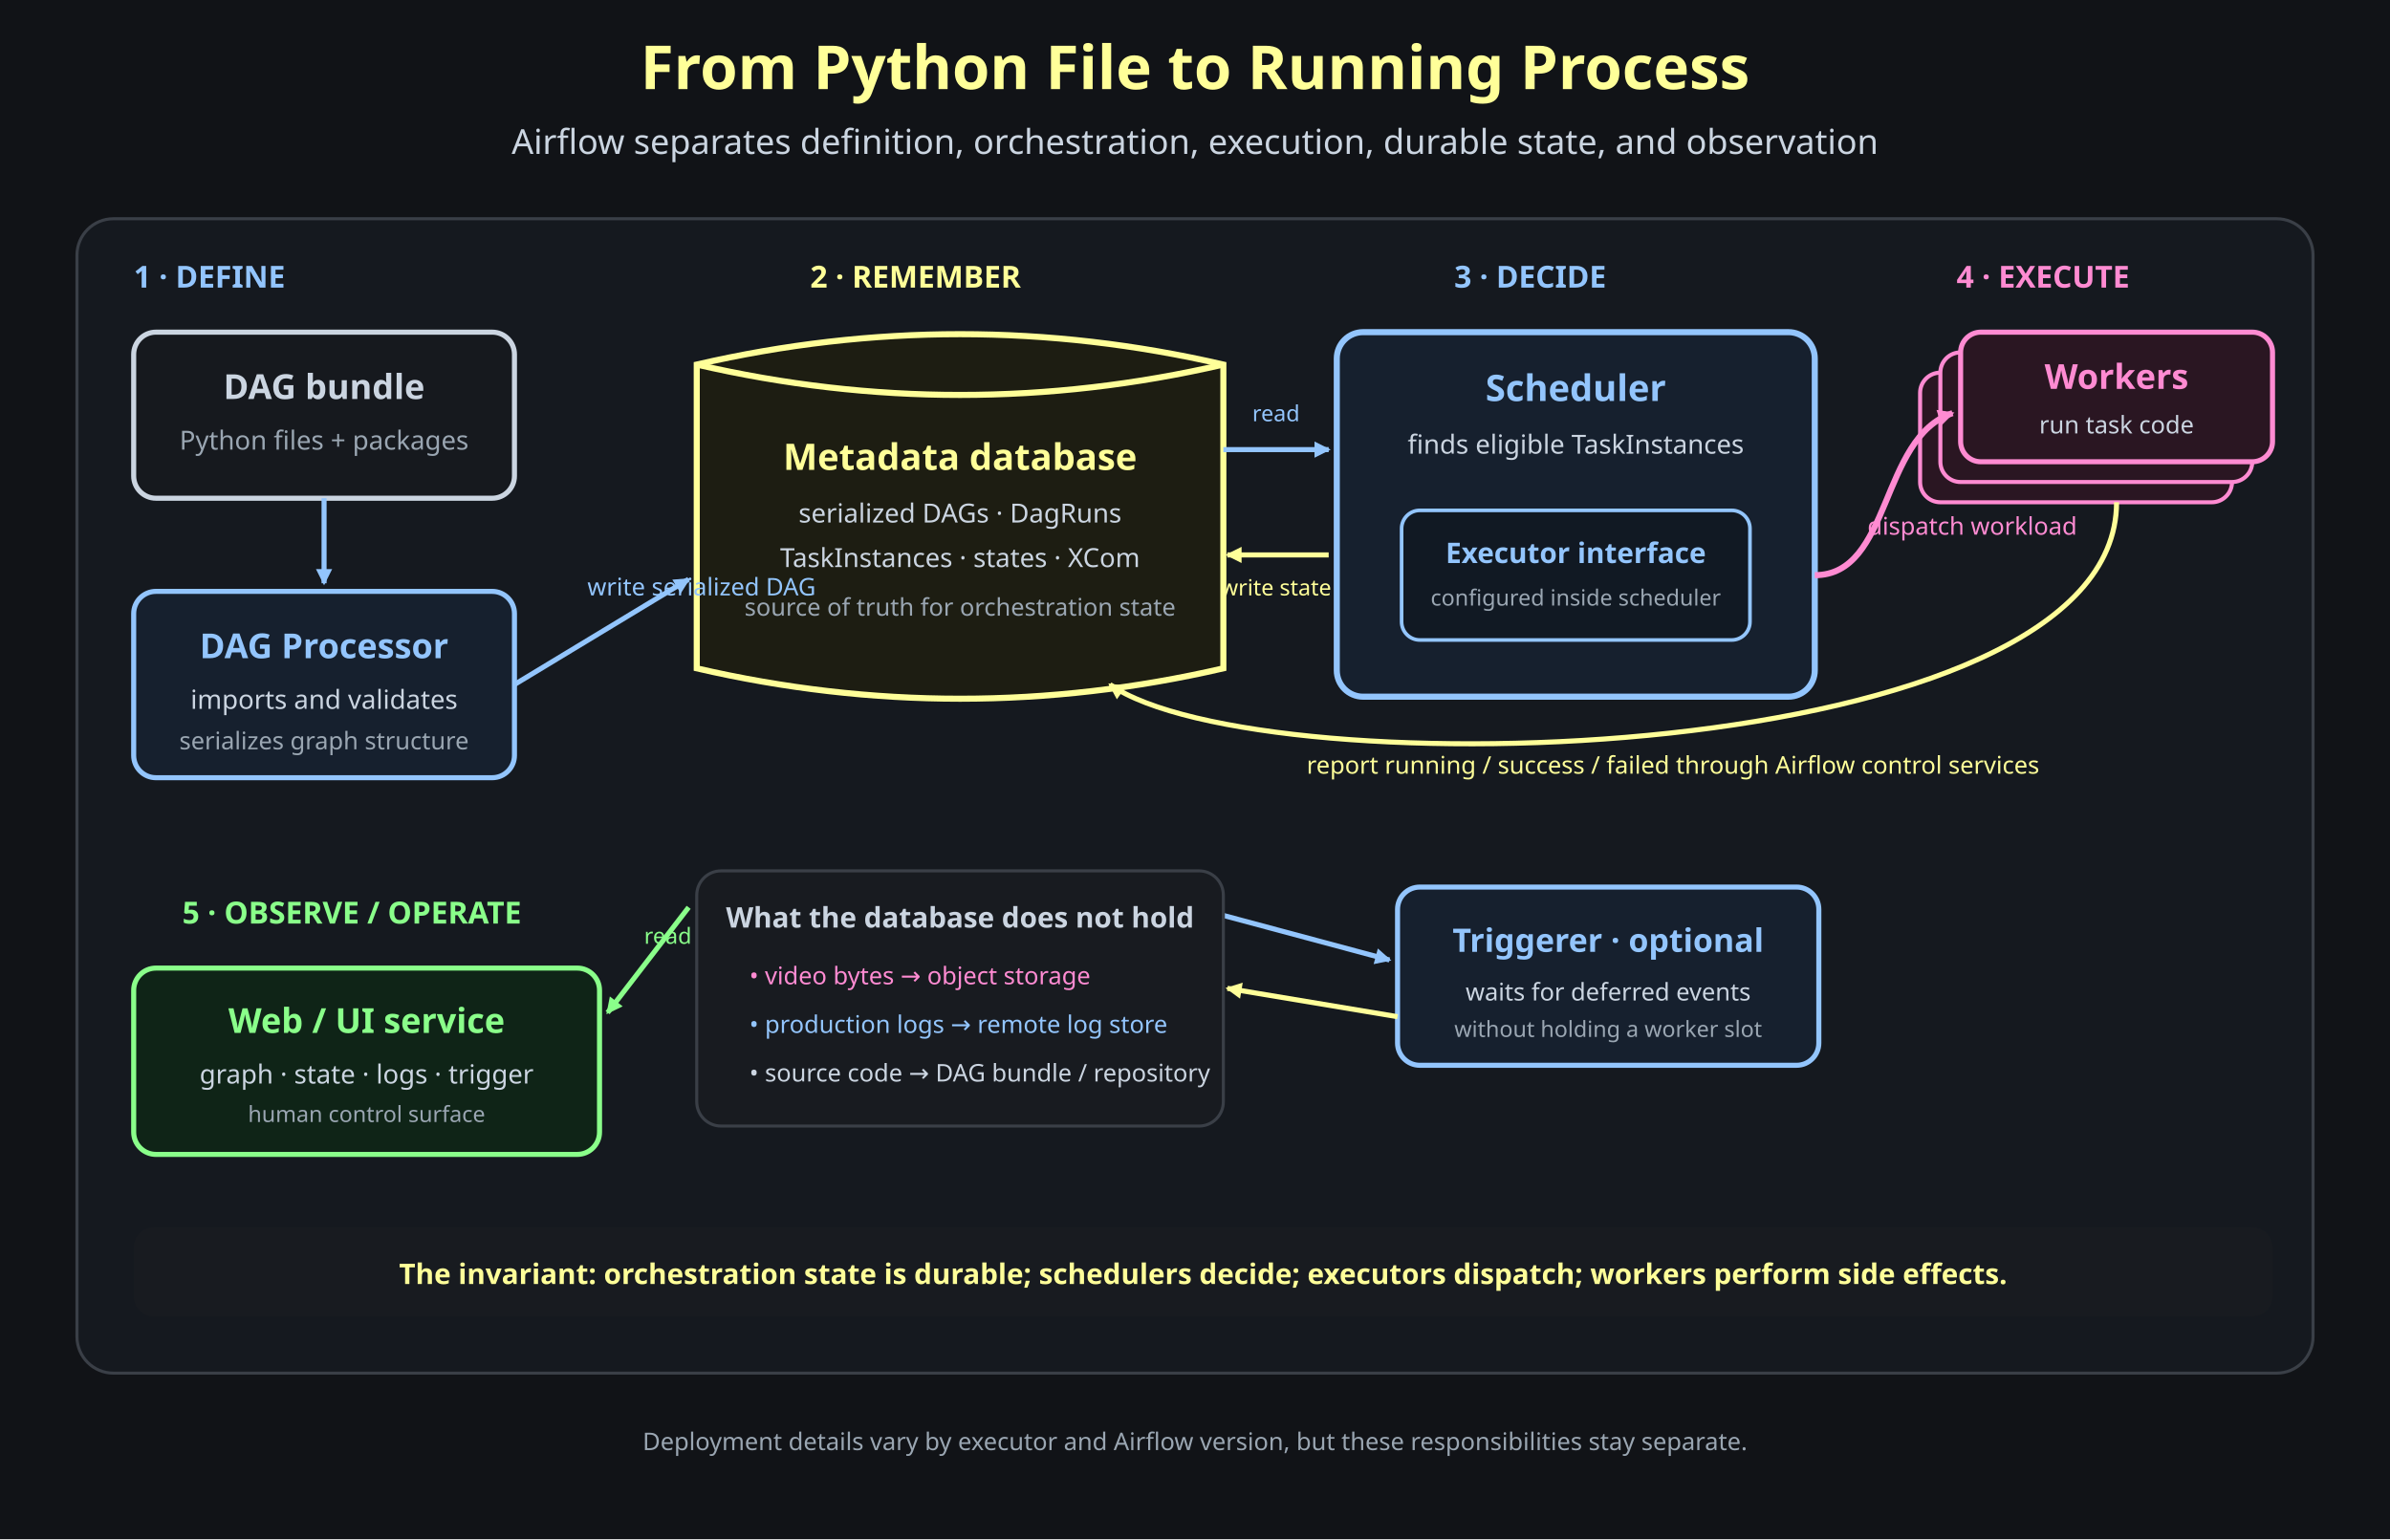
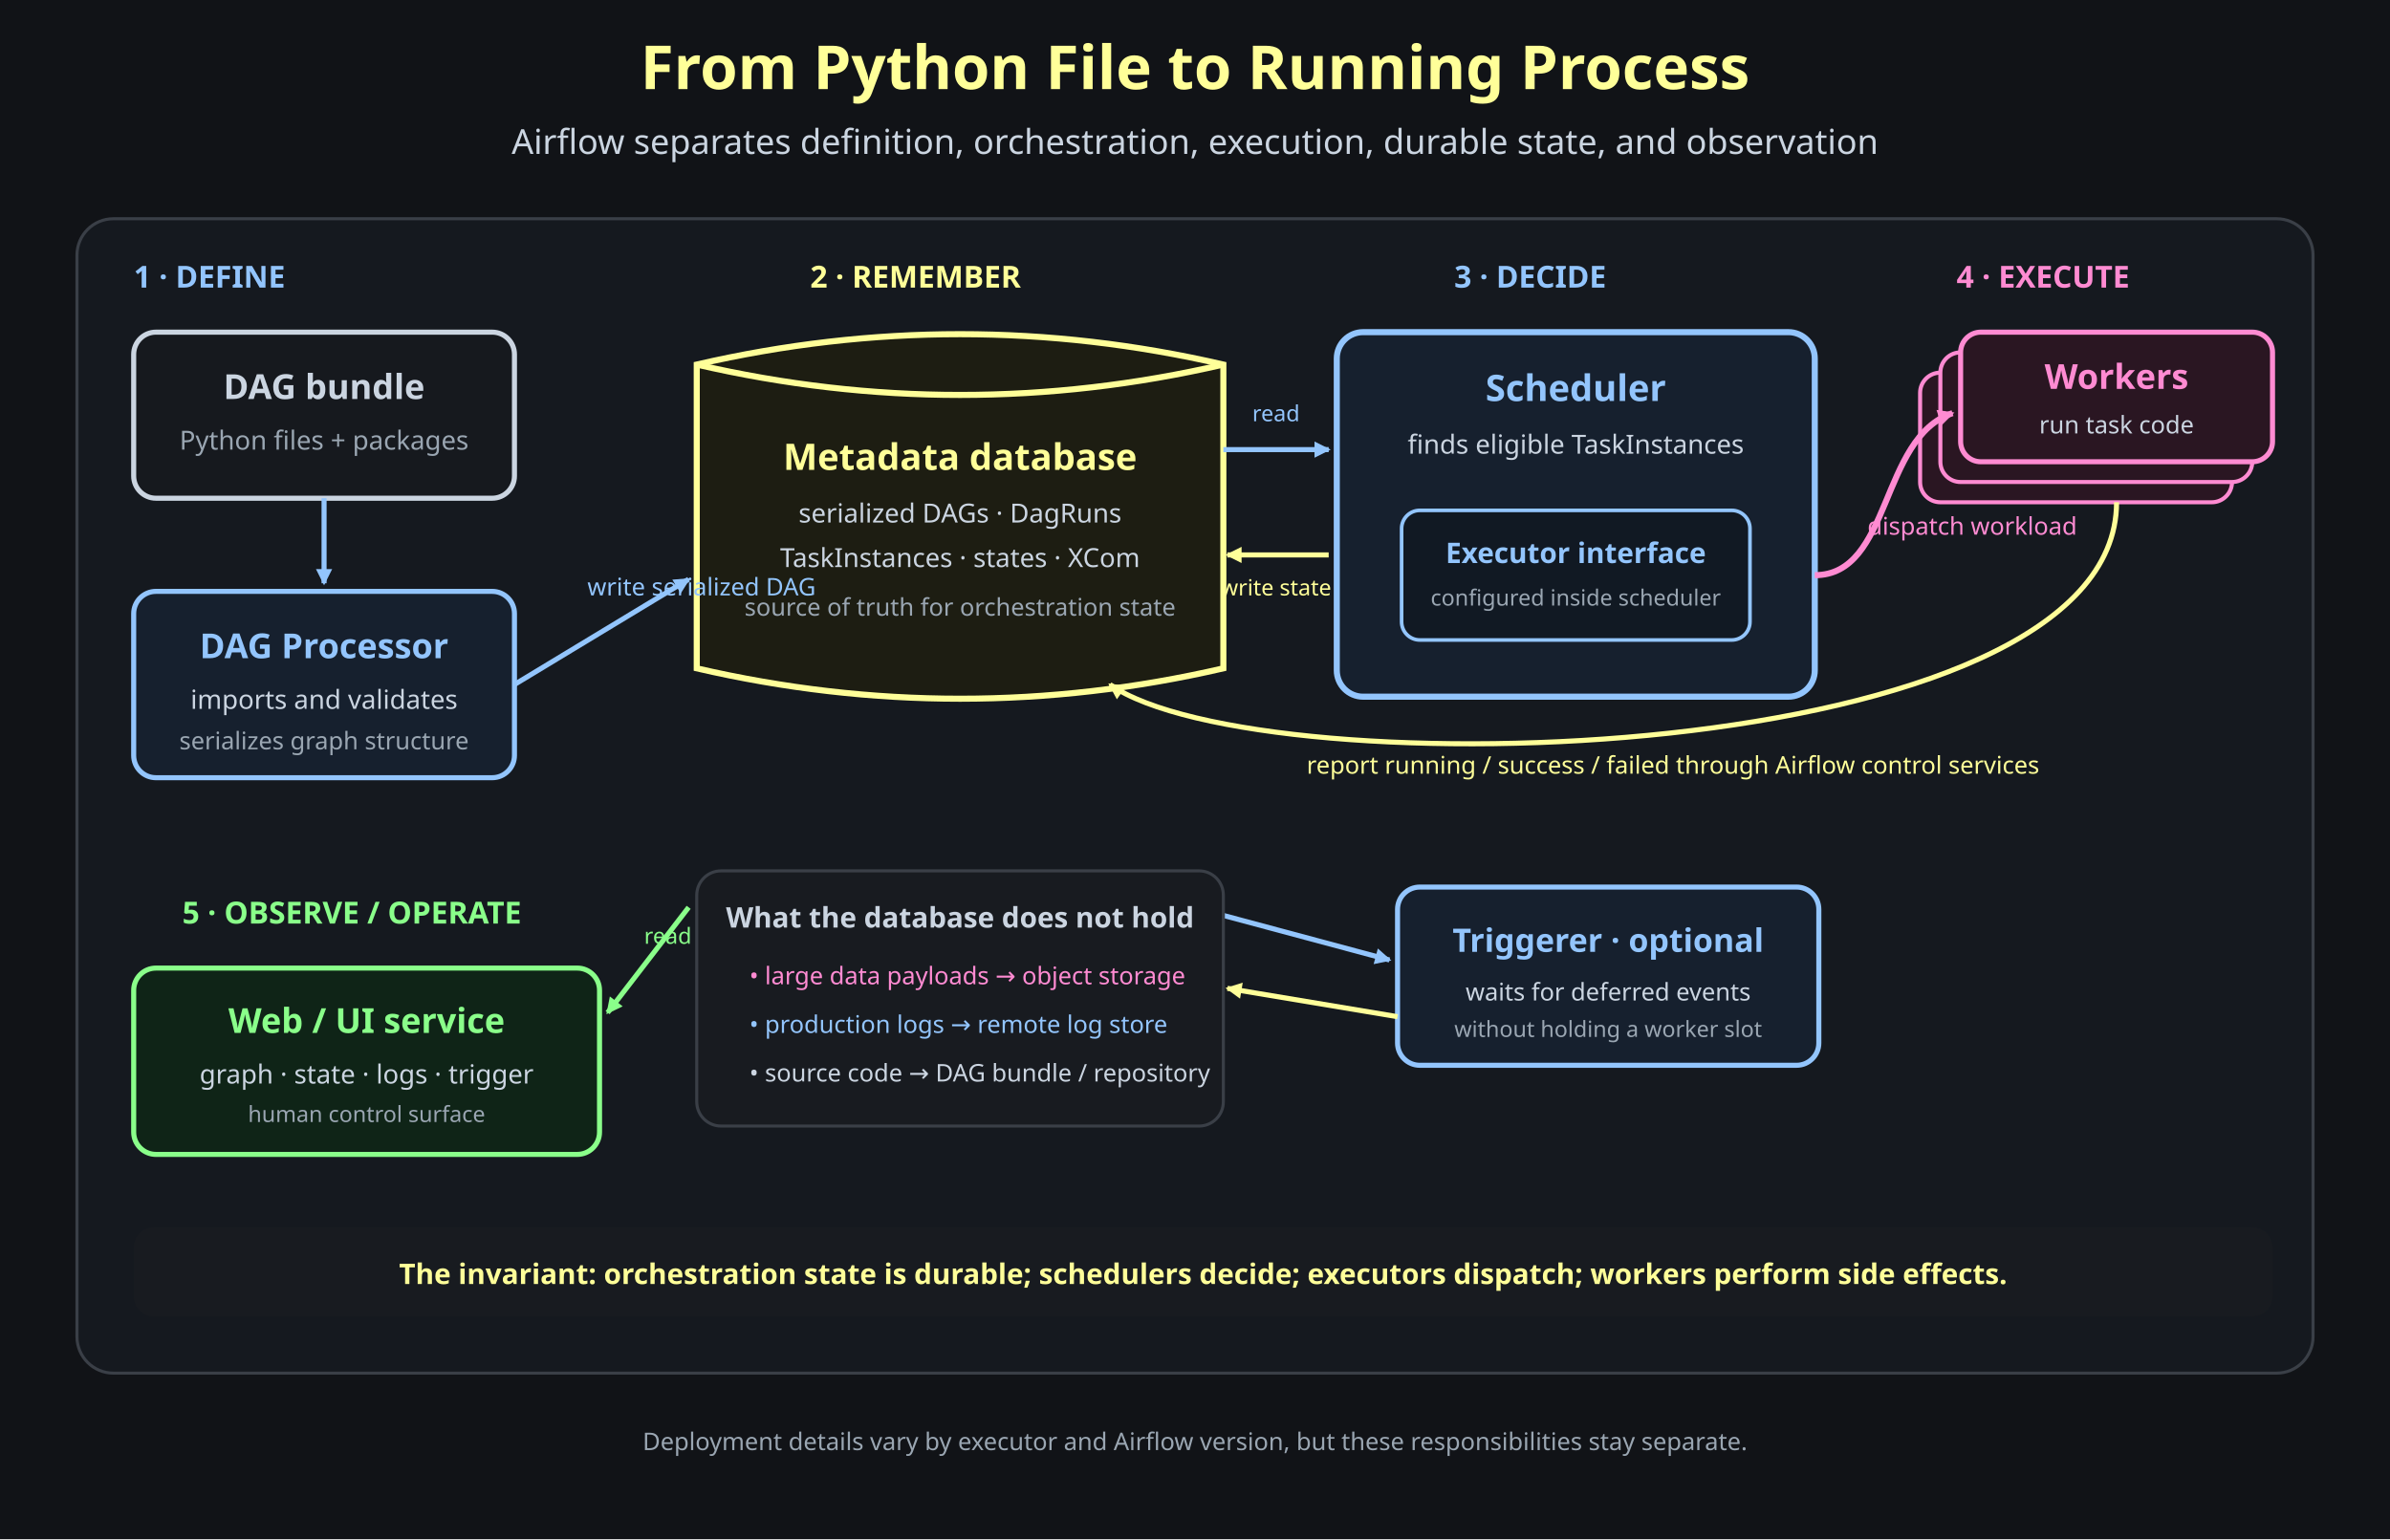
<svg xmlns="http://www.w3.org/2000/svg" width="1180" height="760" viewBox="0 0 1180 760" preserveAspectRatio="xMidYMid meet">
  <defs>
    <marker id="ar-b" markerWidth="9" markerHeight="9" refX="7" refY="4" orient="auto" markerUnits="userSpaceOnUse">
      <path d="M0,0 L8,4 L0,8 Z" fill="#93c5fd" />
    </marker>
    <marker id="ar-y" markerWidth="9" markerHeight="9" refX="7" refY="4" orient="auto" markerUnits="userSpaceOnUse">
      <path d="M0,0 L8,4 L0,8 Z" fill="#ffff99" />
    </marker>
    <marker id="ar-p" markerWidth="9" markerHeight="9" refX="7" refY="4" orient="auto" markerUnits="userSpaceOnUse">
      <path d="M0,0 L8,4 L0,8 Z" fill="#ff8bd2" />
    </marker>
    <marker id="ar-g" markerWidth="9" markerHeight="9" refX="7" refY="4" orient="auto" markerUnits="userSpaceOnUse">
      <path d="M0,0 L8,4 L0,8 Z" fill="#8aff8a" />
    </marker>
  </defs>
  <rect width="1180" height="760" fill="#111317" />
  <text x="590" y="44" text-anchor="middle" fill="#ffff99" font-family="sans-serif" font-size="30" font-weight="700">From Python File to Running Process</text>
  <text x="590" y="76" text-anchor="middle" fill="#cbd5e1" font-family="sans-serif" font-size="17">Airflow separates definition, orchestration, execution, durable state, and observation</text>
  <rect x="38" y="108" width="1104" height="570" rx="18" fill="#15191f" stroke="#3a3f47" stroke-width="1.5" />
  <text x="66" y="142" fill="#93c5fd" font-family="sans-serif" font-size="15" font-weight="700">1 · DEFINE</text>
  <rect x="66" y="164" width="188" height="82" rx="11" fill="#16191e" stroke="#cbd5e1" stroke-width="2.5" />
  <text x="160" y="197" text-anchor="middle" fill="#cbd5e1" font-family="sans-serif" font-size="17" font-weight="700">DAG bundle</text>
  <text x="160" y="222" text-anchor="middle" fill="#9aa6b2" font-family="sans-serif" font-size="13">Python files + packages</text>
  <rect x="66" y="292" width="188" height="92" rx="11" fill="#16202e" stroke="#93c5fd" stroke-width="2.5" />
  <text x="160" y="325" text-anchor="middle" fill="#93c5fd" font-family="sans-serif" font-size="17" font-weight="700">DAG Processor</text>
  <text x="160" y="350" text-anchor="middle" fill="#cbd5e1" font-family="sans-serif" font-size="13">imports and validates</text>
  <text x="160" y="370" text-anchor="middle" fill="#9aa6b2" font-family="sans-serif" font-size="12">serializes graph structure</text>
  <line x1="160" y1="246" x2="160" y2="288" stroke="#93c5fd" stroke-width="2.5" marker-end="url(#ar-b)" />
  <text x="400" y="142" fill="#ffff99" font-family="sans-serif" font-size="15" font-weight="700">2 · REMEMBER</text>
  <path d="M344 180 q 130 -30 260 0 v 150 q -130 30 -260 0 z" fill="#1d1d12" stroke="#ffff99" stroke-width="3" />
  <path d="M344 180 q 130 30 260 0" fill="none" stroke="#ffff99" stroke-width="3" />
  <text x="474" y="232" text-anchor="middle" fill="#ffff99" font-family="sans-serif" font-size="18" font-weight="700">Metadata database</text>
  <text x="474" y="258" text-anchor="middle" fill="#cbd5e1" font-family="sans-serif" font-size="13">serialized DAGs · DagRuns</text>
  <text x="474" y="280" text-anchor="middle" fill="#cbd5e1" font-family="sans-serif" font-size="13">TaskInstances · states · XCom</text>
  <text x="474" y="304" text-anchor="middle" fill="#9aa6b2" font-family="sans-serif" font-size="12">source of truth for orchestration state</text>
  <line x1="254" y1="338" x2="340" y2="286" stroke="#93c5fd" stroke-width="2.5" marker-end="url(#ar-b)" />
  <text x="290" y="294" fill="#93c5fd" font-family="sans-serif" font-size="12">write serialized DAG</text>
  <text x="718" y="142" fill="#93c5fd" font-family="sans-serif" font-size="15" font-weight="700">3 · DECIDE</text>
  <rect x="660" y="164" width="236" height="180" rx="13" fill="#16202e" stroke="#93c5fd" stroke-width="3" />
  <text x="778" y="198" text-anchor="middle" fill="#93c5fd" font-family="sans-serif" font-size="18" font-weight="700">Scheduler</text>
  <text x="778" y="224" text-anchor="middle" fill="#cbd5e1" font-family="sans-serif" font-size="13">finds eligible TaskInstances</text>
  <rect x="692" y="252" width="172" height="64" rx="9" fill="#111923" stroke="#93c5fd" stroke-width="1.8" />
  <text x="778" y="278" text-anchor="middle" fill="#93c5fd" font-family="sans-serif" font-size="14" font-weight="700">Executor interface</text>
  <text x="778" y="299" text-anchor="middle" fill="#9aa6b2" font-family="sans-serif" font-size="11">configured inside scheduler</text>
  <line x1="604" y1="222" x2="656" y2="222" stroke="#93c5fd" stroke-width="2.5" marker-end="url(#ar-b)" />
  <line x1="656" y1="274" x2="606" y2="274" stroke="#ffff99" stroke-width="2.5" marker-end="url(#ar-y)" />
  <text x="630" y="208" text-anchor="middle" fill="#93c5fd" font-family="sans-serif" font-size="11">read</text>
  <text x="630" y="294" text-anchor="middle" fill="#ffff99" font-family="sans-serif" font-size="11">write state</text>
  <text x="966" y="142" fill="#ff8bd2" font-family="sans-serif" font-size="15" font-weight="700">4 · EXECUTE</text>
  <rect x="948" y="184" width="154" height="64" rx="10" fill="#2a1622" stroke="#ff8bd2" stroke-width="2" />
  <rect x="958" y="174" width="154" height="64" rx="10" fill="#2a1622" stroke="#ff8bd2" stroke-width="2" />
  <rect x="968" y="164" width="154" height="64" rx="10" fill="#2a1622" stroke="#ff8bd2" stroke-width="2.5" />
  <text x="1045" y="192" text-anchor="middle" fill="#ff8bd2" font-family="sans-serif" font-size="17" font-weight="700">Workers</text>
  <text x="1045" y="214" text-anchor="middle" fill="#cbd5e1" font-family="sans-serif" font-size="12">run task code</text>
  <path d="M896 284 C 934 284, 928 216, 964 204" fill="none" stroke="#ff8bd2" stroke-width="3" marker-end="url(#ar-p)" />
  <text x="922" y="264" fill="#ff8bd2" font-family="sans-serif" font-size="12">dispatch workload</text>
  <path d="M1045 248 C 1045 380, 622 390, 548 338" fill="none" stroke="#ffff99" stroke-width="2.5" marker-end="url(#ar-y)" />
  <text x="826" y="382" text-anchor="middle" fill="#ffff99" font-family="sans-serif" font-size="12">report running / success / failed through Airflow control services</text>
  <rect x="690" y="438" width="208" height="88" rx="11" fill="#16202e" stroke="#93c5fd" stroke-width="2.5" />
  <text x="794" y="470" text-anchor="middle" fill="#93c5fd" font-family="sans-serif" font-size="16" font-weight="700">Triggerer · optional</text>
  <text x="794" y="494" text-anchor="middle" fill="#cbd5e1" font-family="sans-serif" font-size="12">waits for deferred events</text>
  <text x="794" y="512" text-anchor="middle" fill="#9aa6b2" font-family="sans-serif" font-size="11">without holding a worker slot</text>
  <line x1="604" y1="452" x2="686" y2="474" stroke="#93c5fd" stroke-width="2.5" marker-end="url(#ar-b)" />
  <line x1="690" y1="502" x2="606" y2="488" stroke="#ffff99" stroke-width="2.5" marker-end="url(#ar-y)" />
  <text x="90" y="456" fill="#8aff8a" font-family="sans-serif" font-size="15" font-weight="700">5 · OBSERVE / OPERATE</text>
  <rect x="66" y="478" width="230" height="92" rx="11" fill="#0f2417" stroke="#8aff8a" stroke-width="2.5" />
  <text x="181" y="510" text-anchor="middle" fill="#8aff8a" font-family="sans-serif" font-size="17" font-weight="700">Web / UI service</text>
  <text x="181" y="535" text-anchor="middle" fill="#cbd5e1" font-family="sans-serif" font-size="13">graph · state · logs · trigger</text>
  <text x="181" y="554" text-anchor="middle" fill="#9aa6b2" font-family="sans-serif" font-size="11">human control surface</text>
  <line x1="340" y1="448" x2="300" y2="500" stroke="#8aff8a" stroke-width="2.5" marker-end="url(#ar-g)" />
  <text x="318" y="466" fill="#8aff8a" font-family="sans-serif" font-size="11">read state</text>
  <rect x="344" y="430" width="260" height="126" rx="12" fill="#181b20" stroke="#3a3f47" stroke-width="1.5" />
  <text x="474" y="458" text-anchor="middle" fill="#cbd5e1" font-family="sans-serif" font-size="14" font-weight="700">What the database does not hold</text>
-   <text x="370" y="486" fill="#ff8bd2" font-family="sans-serif" font-size="12">• video bytes → object storage</text>
+   <text x="370" y="486" fill="#ff8bd2" font-family="sans-serif" font-size="12">• large data payloads → object storage</text>
  <text x="370" y="510" fill="#93c5fd" font-family="sans-serif" font-size="12">• production logs → remote log store</text>
  <text x="370" y="534" fill="#cbd5e1" font-family="sans-serif" font-size="12">• source code → DAG bundle / repository</text>
  <rect x="66" y="606" width="1056" height="44" rx="10" fill="#181b20" />
  <text x="594" y="634" text-anchor="middle" fill="#ffff99" font-family="sans-serif" font-size="14" font-weight="700">The invariant: orchestration state is durable; schedulers decide; executors dispatch; workers perform side effects.</text>
  <text x="590" y="716" text-anchor="middle" fill="#9aa6b2" font-family="sans-serif" font-size="12">Deployment details vary by executor and Airflow version, but these responsibilities stay separate.</text>
</svg>
